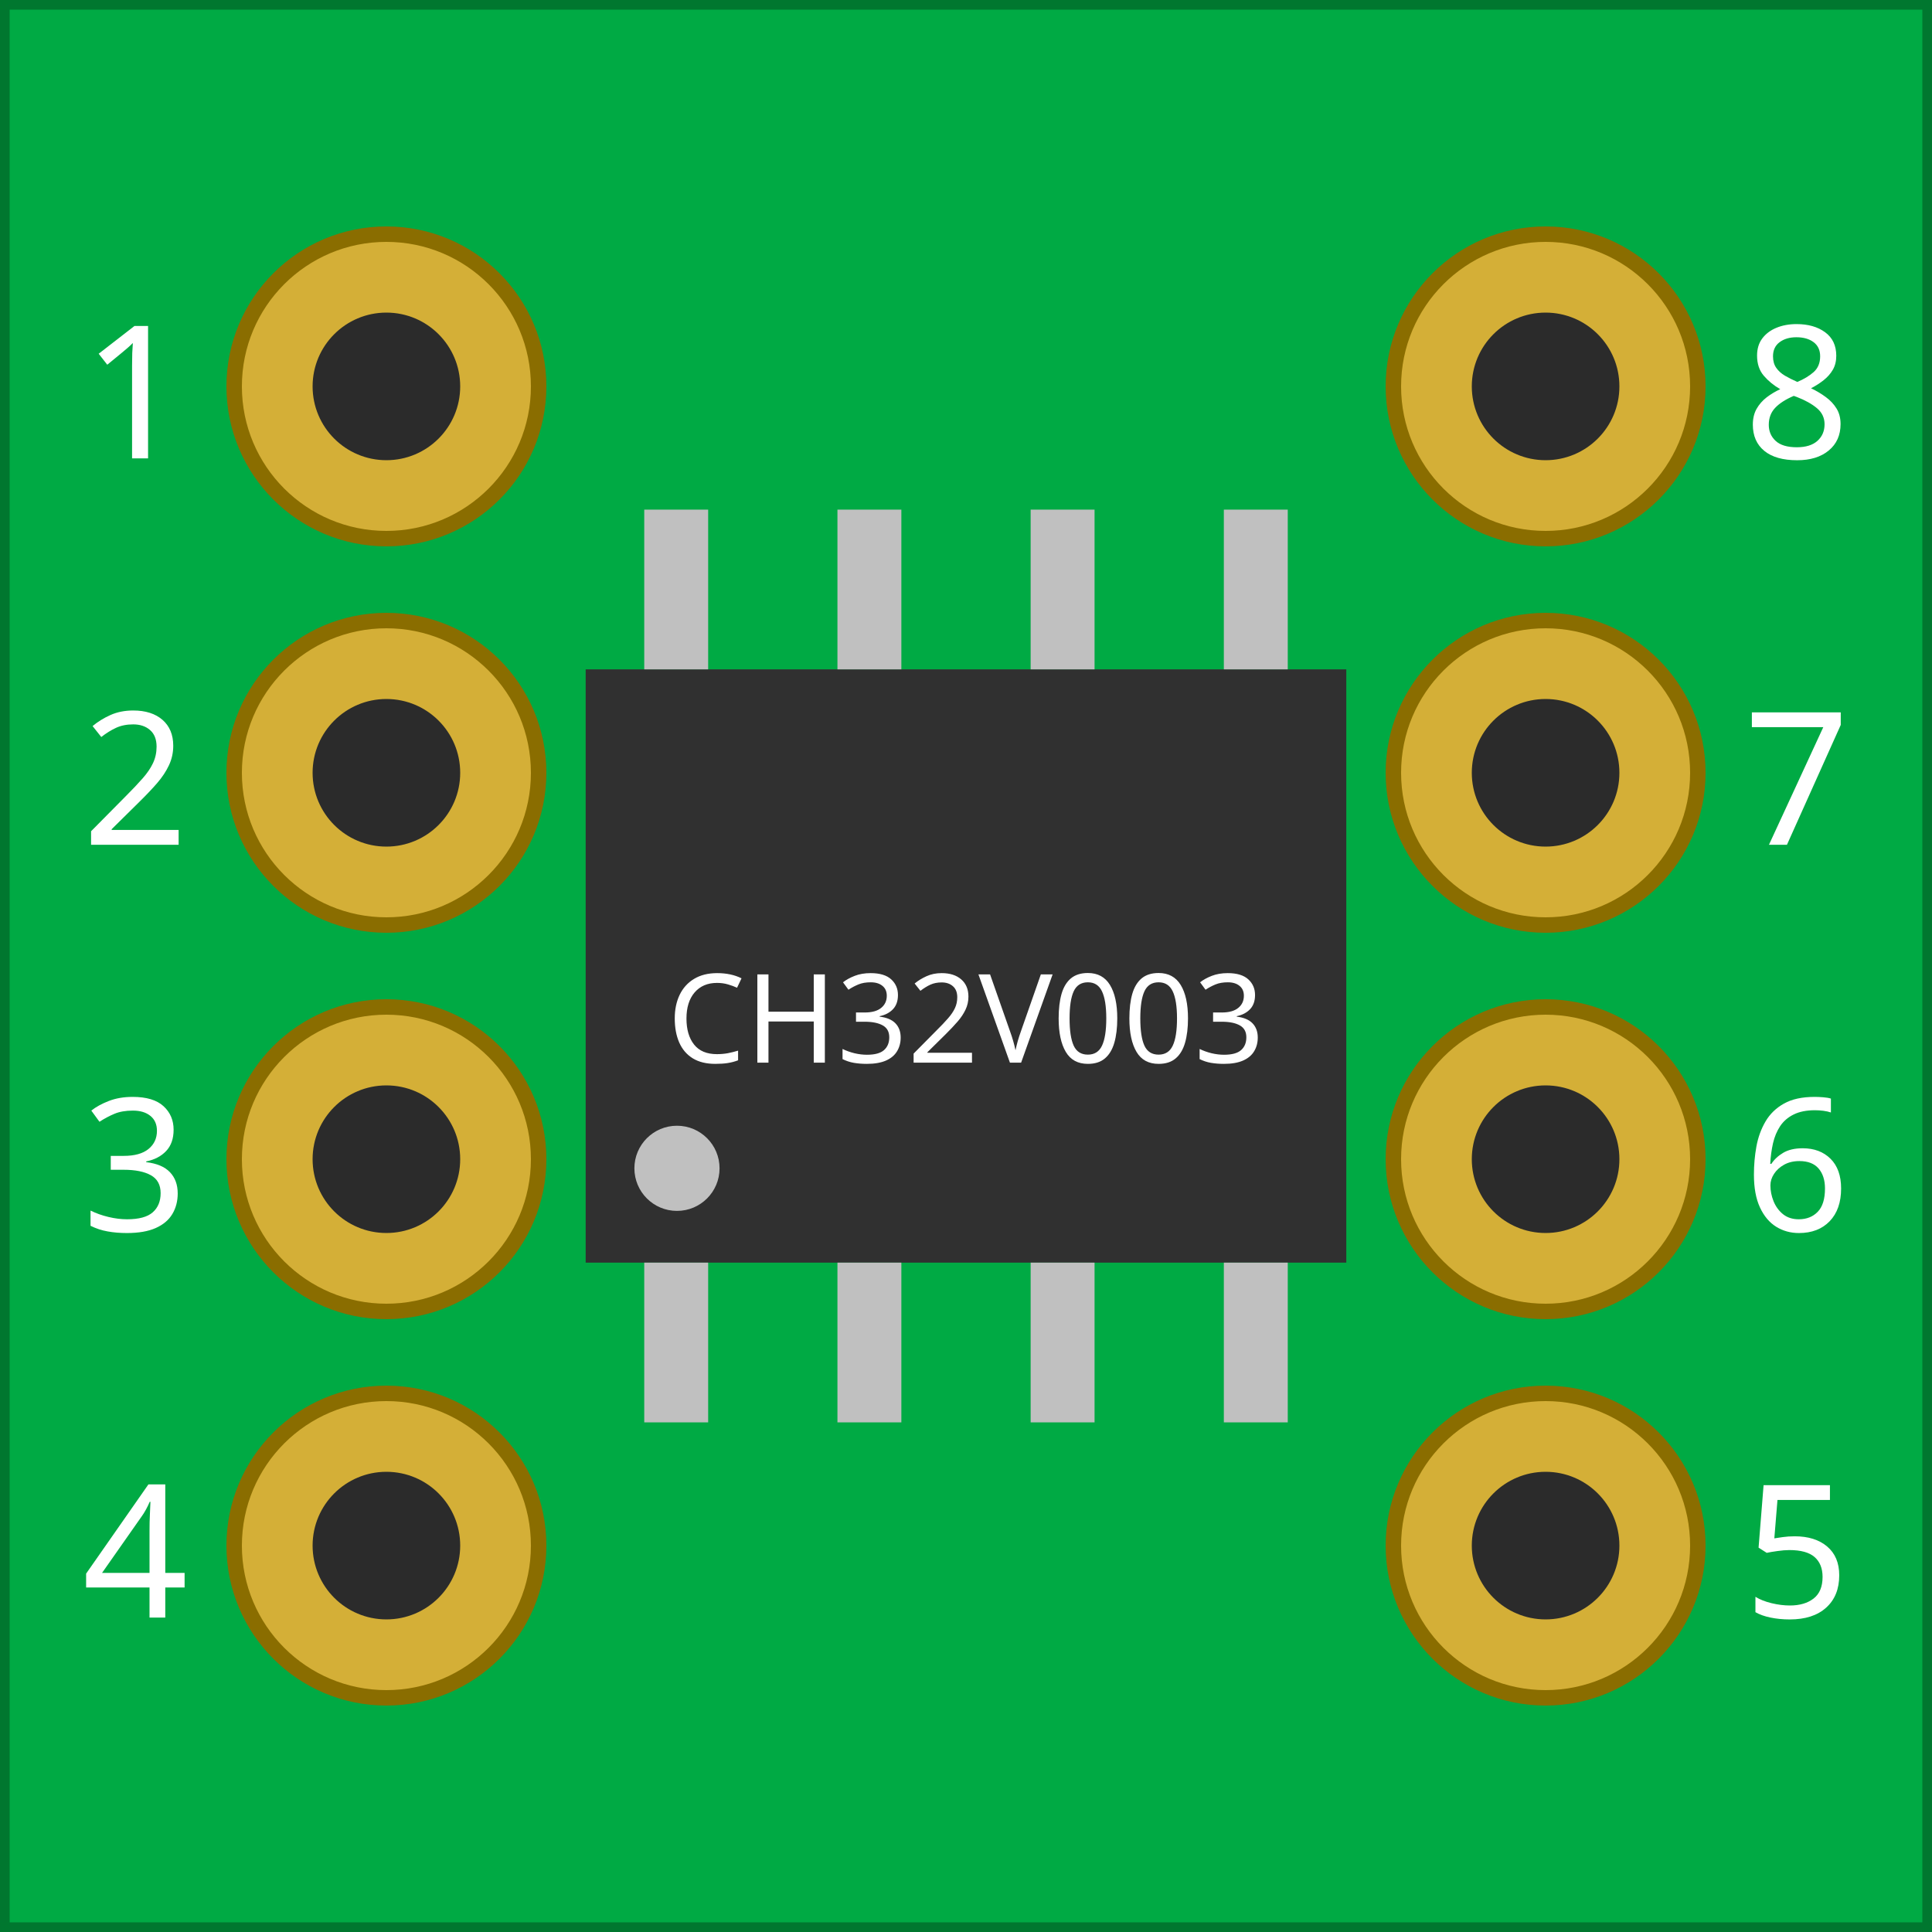
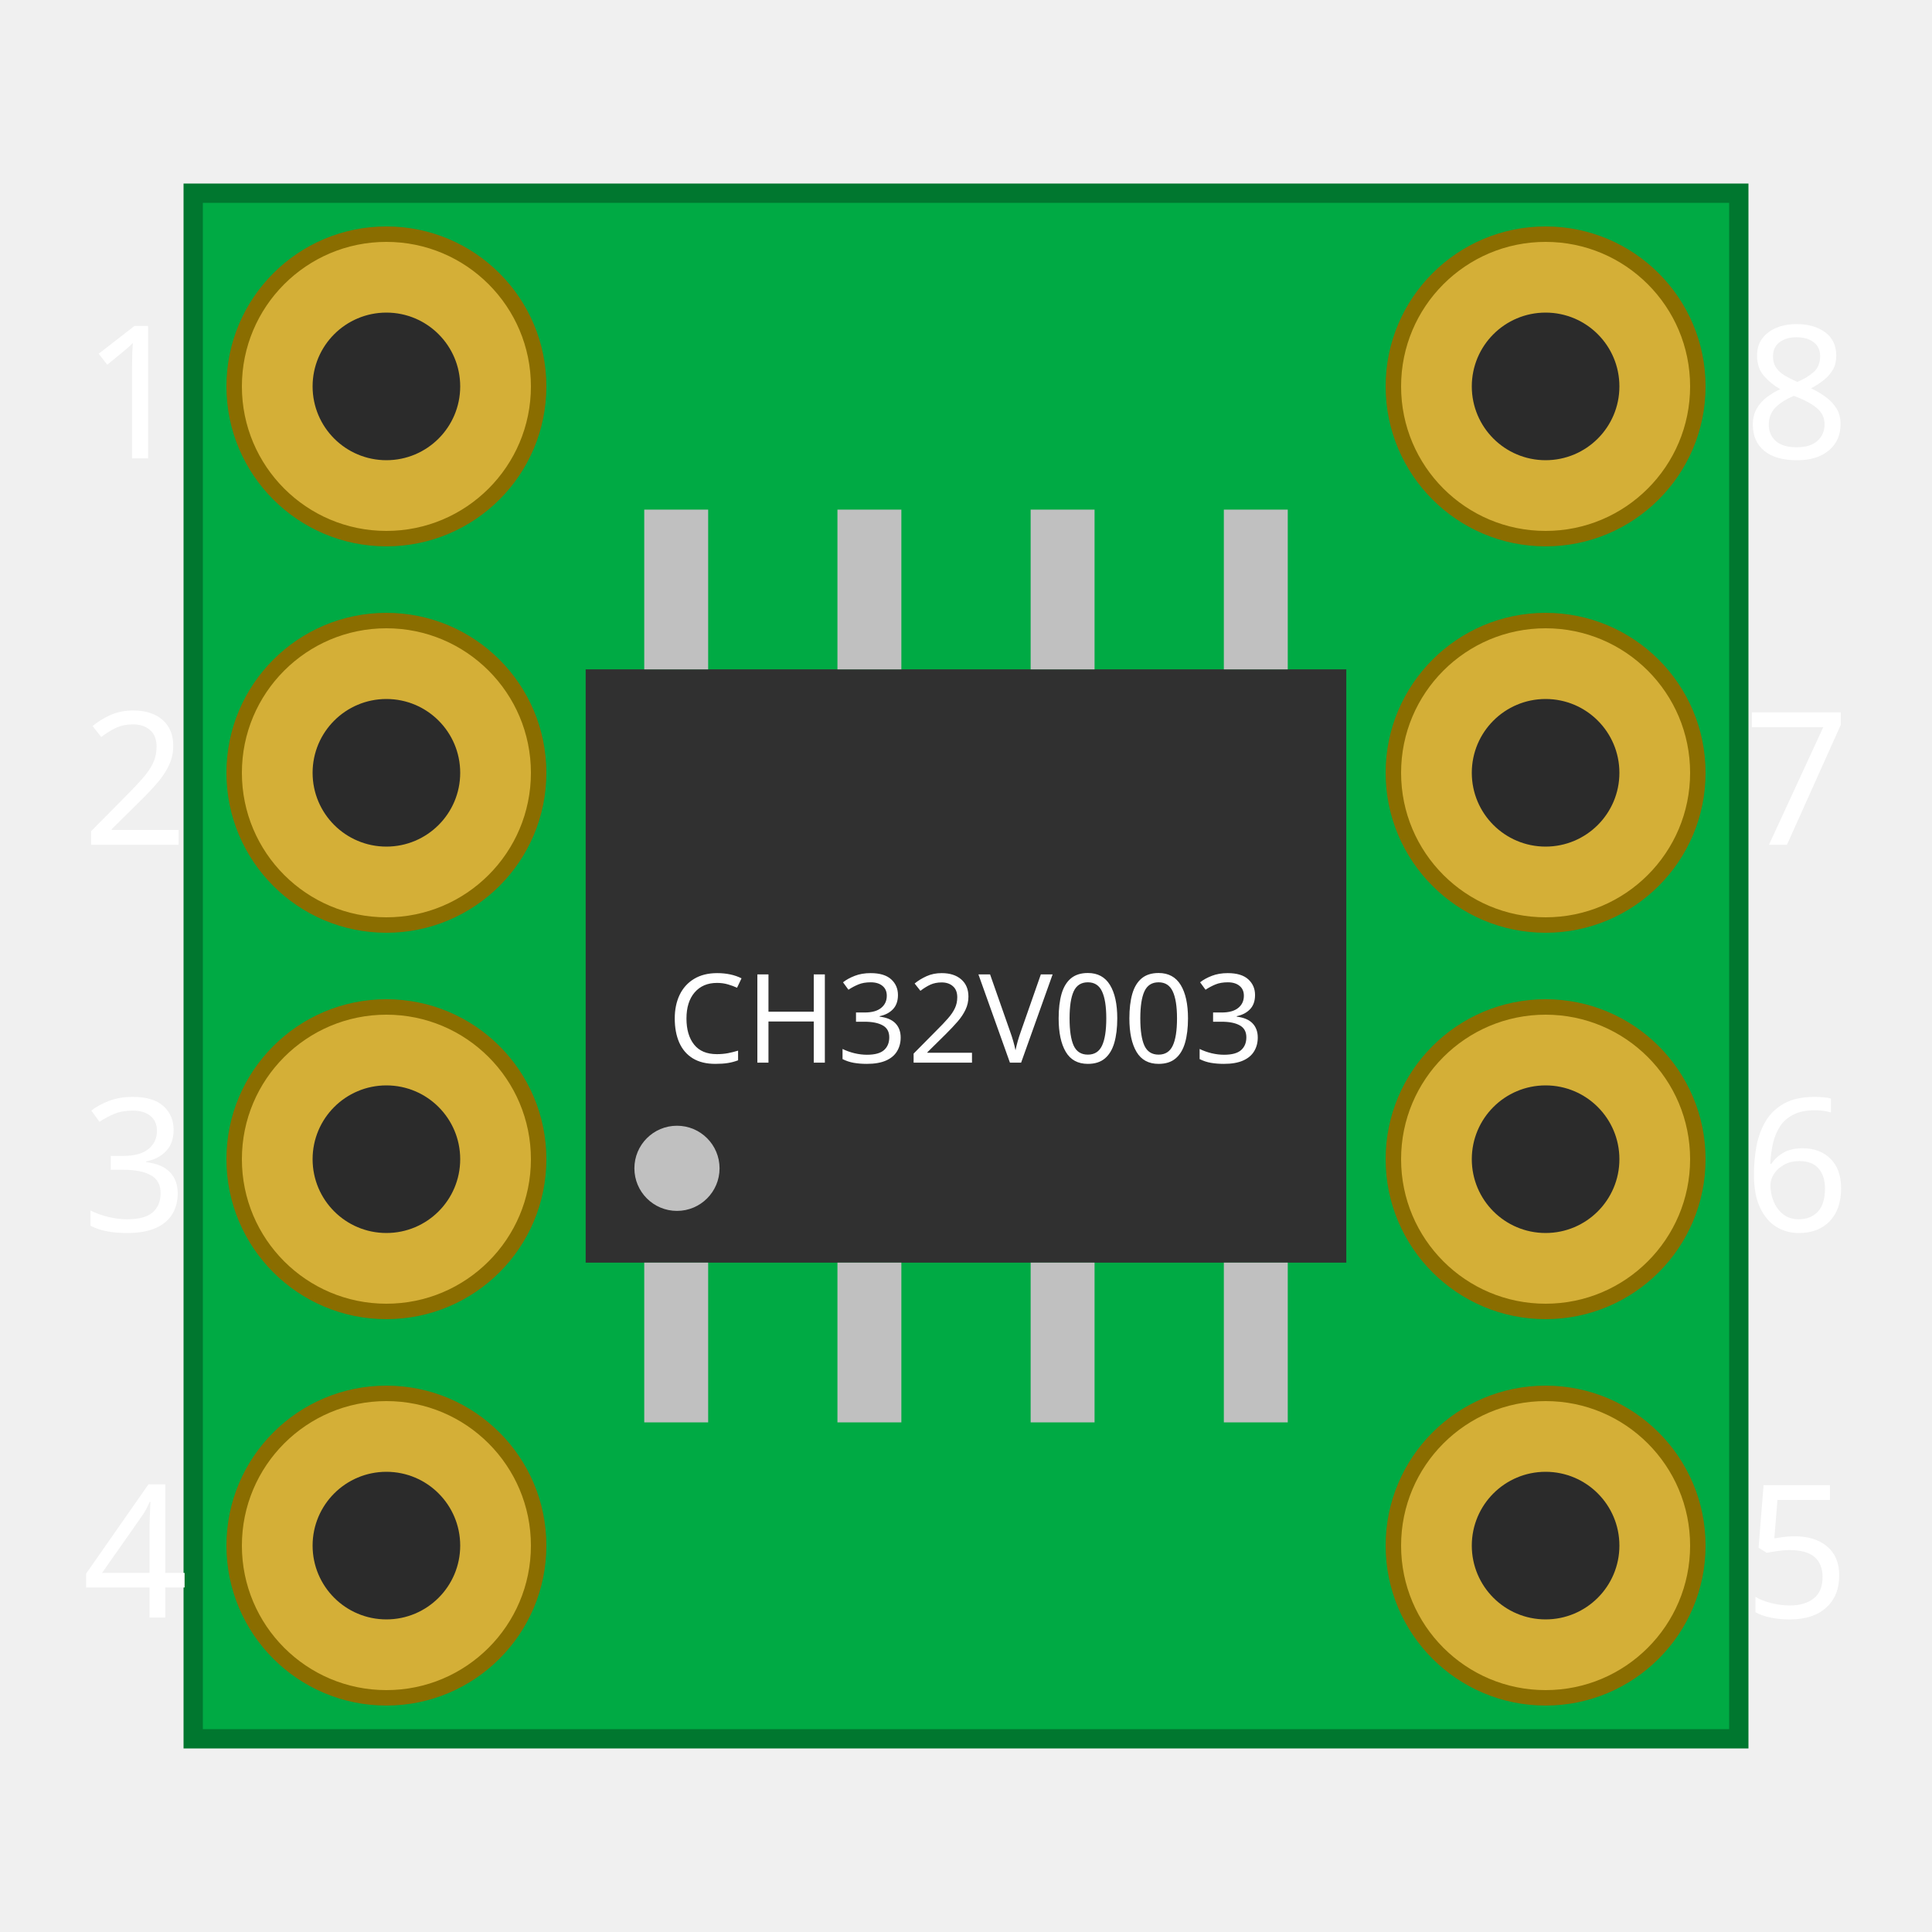
<svg xmlns="http://www.w3.org/2000/svg" width="12.70mm" height="12.70mm" viewBox="0 0 500 500">
  <g id="breadboard">
-     <rect x="0" y="0" width="500" height="500" fill="#00aa44" stroke="#00772f" stroke-width="5" />
+     <rect x="50" y="50" width="400" height="400" fill="#00aa44" stroke="#00772f" stroke-width="5" />
    <rect x="151.57" y="173.23" width="196.85" height="153.54" fill="#303030" stroke="none" />
    <rect x="166.73" y="131.89" width="16.54" height="41.34" fill="#c0c0c0" stroke="none" />
    <rect x="166.73" y="326.77" width="16.54" height="41.34" fill="#c0c0c0" stroke="none" />
    <rect x="216.73" y="131.89" width="16.54" height="41.34" fill="#c0c0c0" stroke="none" />
    <rect x="216.73" y="326.77" width="16.54" height="41.34" fill="#c0c0c0" stroke="none" />
    <rect x="266.73" y="131.89" width="16.54" height="41.34" fill="#c0c0c0" stroke="none" />
    <rect x="266.73" y="326.77" width="16.54" height="41.34" fill="#c0c0c0" stroke="none" />
    <rect x="316.73" y="131.89" width="16.54" height="41.34" fill="#c0c0c0" stroke="none" />
    <rect x="316.73" y="326.77" width="16.54" height="41.34" fill="#c0c0c0" stroke="none" />
    <circle cx="175.20" cy="302.36" r="11.02" fill="#c0c0c0" stroke="none" />
    <text x="250.00" y="262.60" font-size="32" fill="#ffffff" text-anchor="middle" dominant-baseline="central" font-family="DroidSans">CH32V003</text>
    <circle id="connector0pin" connectorname="PD6/PA1" cx="100.0" cy="100.0" r="39.4" fill="#d4af37" stroke="#8a6d00" stroke-width="4" />
    <circle cx="100.0" cy="100.0" r="19.1" fill="#2b2b2b" stroke="none" />
    <text x="35.0" y="100.0" font-size="48" fill="#ffffff" text-anchor="middle" dominant-baseline="central" font-family="DroidSans">1</text>
    <circle id="connector1pin" connectorname="VSS" cx="100.0" cy="200.0" r="39.4" fill="#d4af37" stroke="#8a6d00" stroke-width="4" />
    <circle cx="100.0" cy="200.0" r="19.1" fill="#2b2b2b" stroke="none" />
    <text x="35.0" y="200.0" font-size="48" fill="#ffffff" text-anchor="middle" dominant-baseline="central" font-family="DroidSans">2</text>
    <circle id="connector2pin" connectorname="PA2" cx="100.0" cy="300.0" r="39.4" fill="#d4af37" stroke="#8a6d00" stroke-width="4" />
    <circle cx="100.0" cy="300.0" r="19.1" fill="#2b2b2b" stroke="none" />
    <text x="35.0" y="300.0" font-size="48" fill="#ffffff" text-anchor="middle" dominant-baseline="central" font-family="DroidSans">3</text>
    <circle id="connector3pin" connectorname="VDD" cx="100.0" cy="400.0" r="39.4" fill="#d4af37" stroke="#8a6d00" stroke-width="4" />
    <circle cx="100.0" cy="400.0" r="19.1" fill="#2b2b2b" stroke="none" />
    <text x="35.0" y="400.0" font-size="48" fill="#ffffff" text-anchor="middle" dominant-baseline="central" font-family="DroidSans">4</text>
    <circle id="connector7pin" connectorname="PD1/PD4/PD5" cx="400.0" cy="100.0" r="39.4" fill="#d4af37" stroke="#8a6d00" stroke-width="4" />
    <circle cx="400.0" cy="100.0" r="19.1" fill="#2b2b2b" stroke="none" />
    <text x="465.0" y="100.0" font-size="48" fill="#ffffff" text-anchor="middle" dominant-baseline="central" font-family="DroidSans">8</text>
    <circle id="connector6pin" connectorname="PC4" cx="400.0" cy="200.0" r="39.4" fill="#d4af37" stroke="#8a6d00" stroke-width="4" />
    <circle cx="400.0" cy="200.0" r="19.1" fill="#2b2b2b" stroke="none" />
    <text x="465.0" y="200.0" font-size="48" fill="#ffffff" text-anchor="middle" dominant-baseline="central" font-family="DroidSans">7</text>
    <circle id="connector5pin" connectorname="PC2" cx="400.0" cy="300.0" r="39.4" fill="#d4af37" stroke="#8a6d00" stroke-width="4" />
    <circle cx="400.0" cy="300.0" r="19.1" fill="#2b2b2b" stroke="none" />
    <text x="465.0" y="300.0" font-size="48" fill="#ffffff" text-anchor="middle" dominant-baseline="central" font-family="DroidSans">6</text>
    <circle id="connector4pin" connectorname="PC1" cx="400.0" cy="400.0" r="39.4" fill="#d4af37" stroke="#8a6d00" stroke-width="4" />
    <circle cx="400.0" cy="400.0" r="19.1" fill="#2b2b2b" stroke="none" />
    <text x="465.0" y="400.0" font-size="48" fill="#ffffff" text-anchor="middle" dominant-baseline="central" font-family="DroidSans">5</text>
  </g>
</svg>
